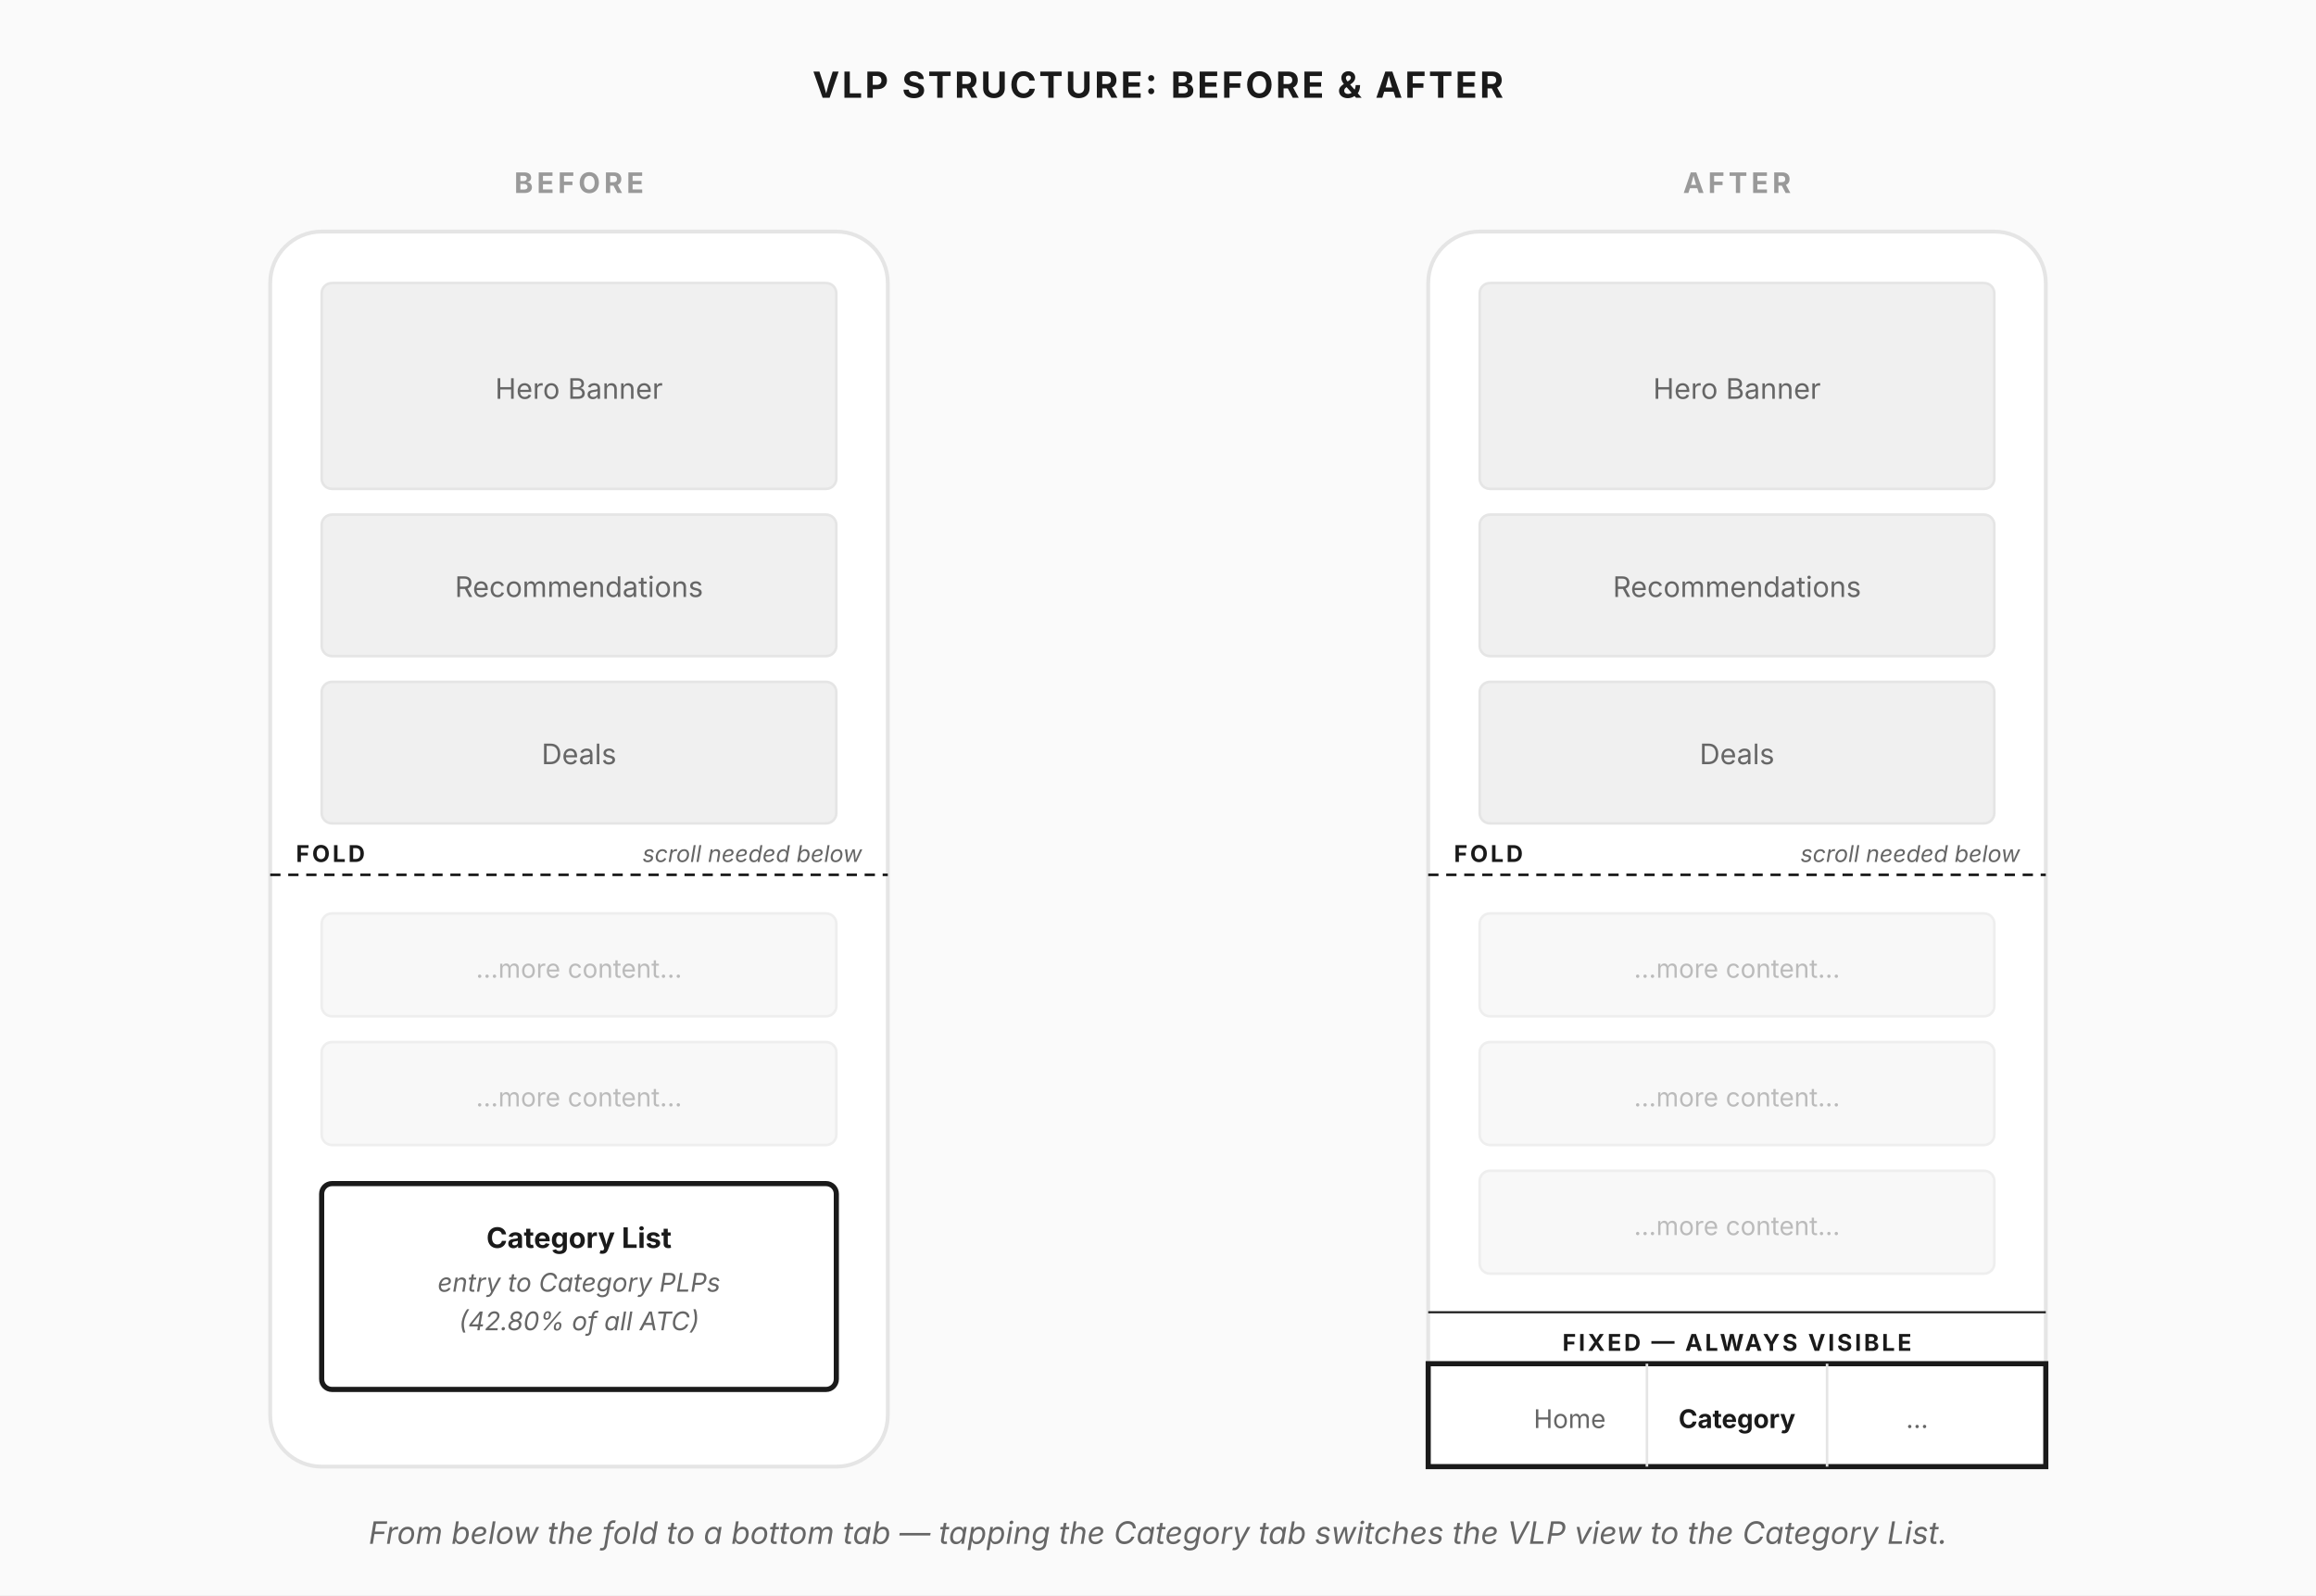
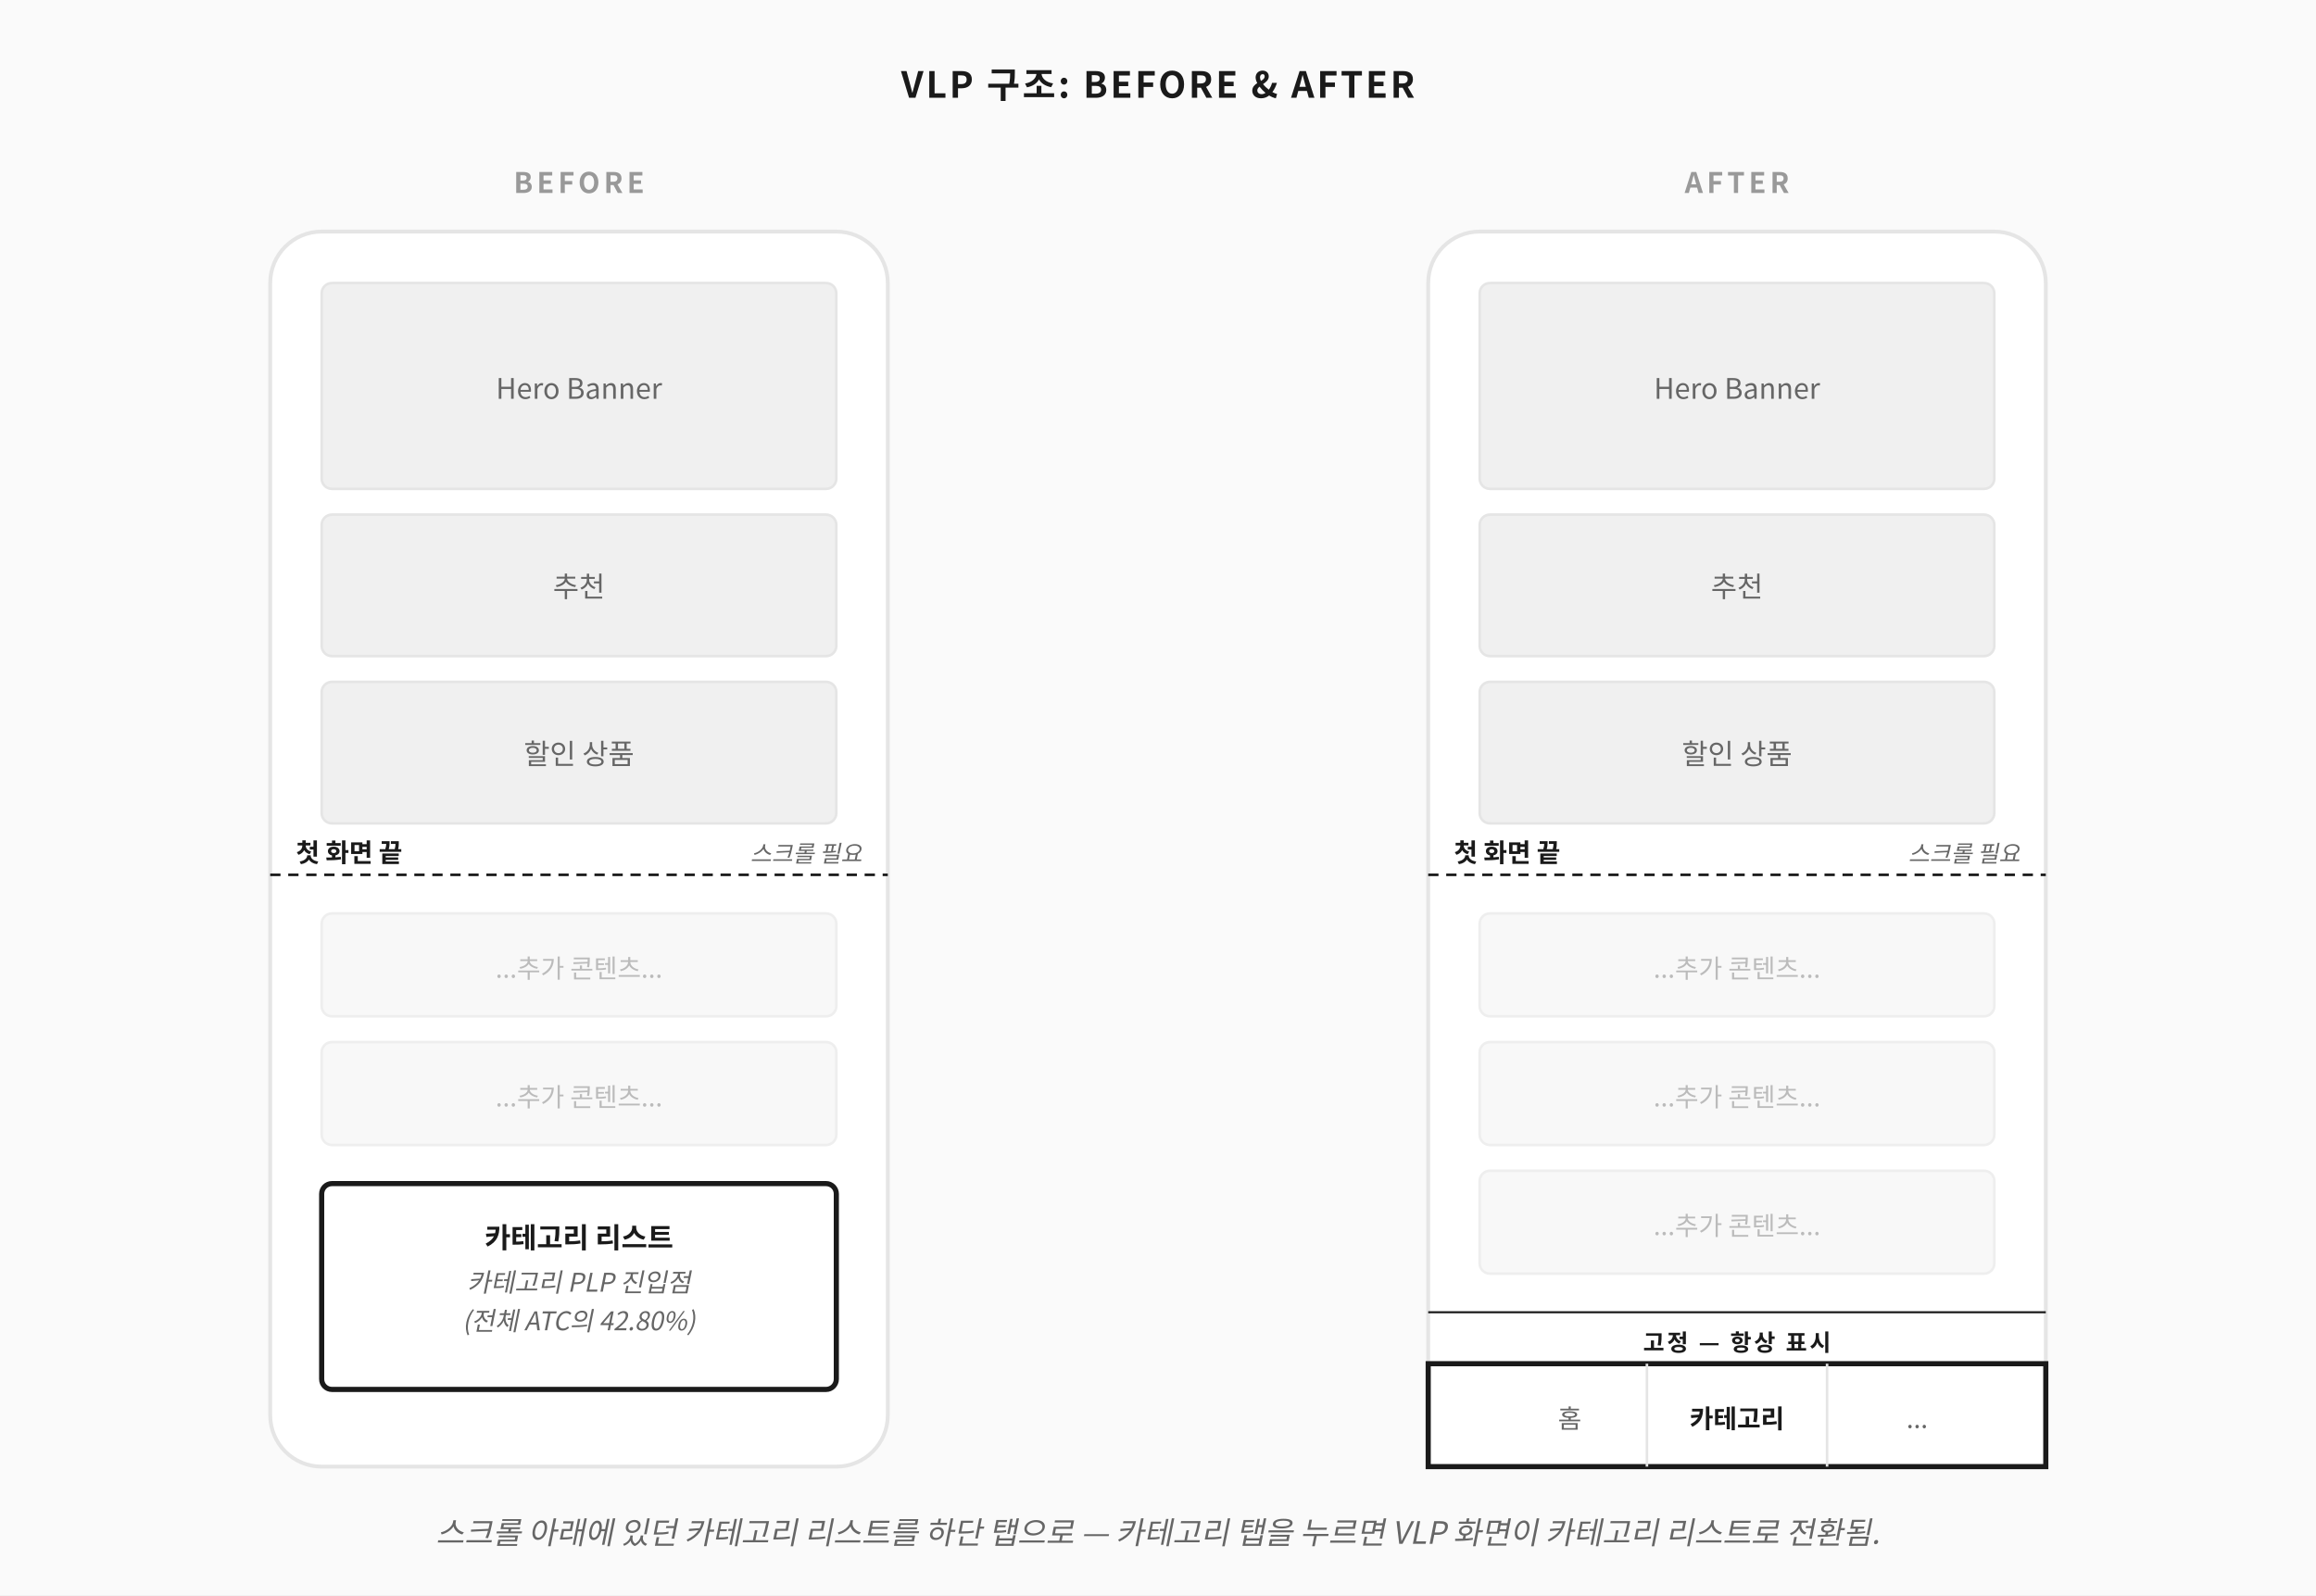
- <svg xmlns="http://www.w3.org/2000/svg" viewBox="0 0 900 620" font-family="system-ui, -apple-system, sans-serif">
+ <svg xmlns="http://www.w3.org/2000/svg" viewBox="0 0 900 620" font-family="'Noto Sans CJK KR', 'Noto Sans KR', system-ui, -apple-system, sans-serif">
  <rect width="900" height="620" fill="#FAFAFA" />
-   <text x="450" y="38" text-anchor="middle" font-size="14" font-weight="700" fill="#1a1a1a" letter-spacing="1">VLP STRUCTURE: BEFORE &amp; AFTER</text>
+   <text x="450" y="38" text-anchor="middle" font-size="14" font-weight="700" fill="#1a1a1a" letter-spacing="1">VLP 구조: BEFORE &amp; AFTER</text>
  <text x="225" y="75" text-anchor="middle" font-size="11" font-weight="700" fill="#999" letter-spacing="1.5">BEFORE</text>
  <rect x="105" y="90" width="240" height="480" rx="20" fill="#FFFFFF" stroke="#E5E5E5" stroke-width="1.5" />
  <rect x="125" y="110" width="200" height="80" rx="4" fill="#F0F0F0" stroke="#E5E5E5" stroke-width="1" />
  <text x="225" y="155" text-anchor="middle" font-size="11" fill="#666">Hero Banner</text>
  <rect x="125" y="200" width="200" height="55" rx="4" fill="#F0F0F0" stroke="#E5E5E5" stroke-width="1" />
-   <text x="225" y="232" text-anchor="middle" font-size="11" fill="#666">Recommendations</text>
+   <text x="225" y="232" text-anchor="middle" font-size="11" fill="#666">추천</text>
  <rect x="125" y="265" width="200" height="55" rx="4" fill="#F0F0F0" stroke="#E5E5E5" stroke-width="1" />
-   <text x="225" y="297" text-anchor="middle" font-size="11" fill="#666">Deals</text>
+   <text x="225" y="297" text-anchor="middle" font-size="11" fill="#666">할인 상품</text>
  <line x1="105" y1="340" x2="345" y2="340" stroke="#1a1a1a" stroke-width="1" stroke-dasharray="4 3" />
-   <text x="115" y="335" font-size="9" fill="#1a1a1a" font-weight="700" letter-spacing="1">FOLD</text>
-   <text x="335" y="335" text-anchor="end" font-size="9" fill="#666" font-style="italic">scroll needed below</text>
+   <text x="115" y="335" font-size="10" fill="#1a1a1a" font-weight="700">첫 화면 끝</text>
+   <text x="335" y="335" text-anchor="end" font-size="9" fill="#666" font-style="italic">스크롤 필요</text>
  <rect x="125" y="355" width="200" height="40" rx="4" fill="#F8F8F8" stroke="#EEEEEE" stroke-width="1" />
-   <text x="225" y="380" text-anchor="middle" font-size="10" fill="#BBBBBB">...more content...</text>
+   <text x="225" y="380" text-anchor="middle" font-size="10" fill="#BBBBBB">...추가 콘텐츠...</text>
  <rect x="125" y="405" width="200" height="40" rx="4" fill="#F8F8F8" stroke="#EEEEEE" stroke-width="1" />
-   <text x="225" y="430" text-anchor="middle" font-size="10" fill="#BBBBBB">...more content...</text>
+   <text x="225" y="430" text-anchor="middle" font-size="10" fill="#BBBBBB">...추가 콘텐츠...</text>
  <rect x="125" y="460" width="200" height="80" rx="4" fill="#FFFFFF" stroke="#1a1a1a" stroke-width="2" />
-   <text x="225" y="485" text-anchor="middle" font-size="11" font-weight="700" fill="#1a1a1a">Category List</text>
-   <text x="225" y="502" text-anchor="middle" font-size="10" fill="#666" font-style="italic">entry to Category PLPs</text>
-   <text x="225" y="517" text-anchor="middle" font-size="10" fill="#666" font-style="italic">(42.80% of all ATC)</text>
+   <text x="225" y="485" text-anchor="middle" font-size="11" font-weight="700" fill="#1a1a1a">카테고리 리스트</text>
+   <text x="225" y="502" text-anchor="middle" font-size="10" fill="#666" font-style="italic">카테고리 PLP 진입점</text>
+   <text x="225" y="517" text-anchor="middle" font-size="10" fill="#666" font-style="italic">(전체 ATC의 42.80%)</text>
  <text x="675" y="75" text-anchor="middle" font-size="11" font-weight="700" fill="#999" letter-spacing="1.5">AFTER</text>
  <rect x="555" y="90" width="240" height="480" rx="20" fill="#FFFFFF" stroke="#E5E5E5" stroke-width="1.5" />
  <rect x="575" y="110" width="200" height="80" rx="4" fill="#F0F0F0" stroke="#E5E5E5" stroke-width="1" />
  <text x="675" y="155" text-anchor="middle" font-size="11" fill="#666">Hero Banner</text>
  <rect x="575" y="200" width="200" height="55" rx="4" fill="#F0F0F0" stroke="#E5E5E5" stroke-width="1" />
-   <text x="675" y="232" text-anchor="middle" font-size="11" fill="#666">Recommendations</text>
+   <text x="675" y="232" text-anchor="middle" font-size="11" fill="#666">추천</text>
  <rect x="575" y="265" width="200" height="55" rx="4" fill="#F0F0F0" stroke="#E5E5E5" stroke-width="1" />
-   <text x="675" y="297" text-anchor="middle" font-size="11" fill="#666">Deals</text>
+   <text x="675" y="297" text-anchor="middle" font-size="11" fill="#666">할인 상품</text>
  <line x1="555" y1="340" x2="795" y2="340" stroke="#1a1a1a" stroke-width="1" stroke-dasharray="4 3" />
-   <text x="565" y="335" font-size="9" fill="#1a1a1a" font-weight="700" letter-spacing="1">FOLD</text>
-   <text x="785" y="335" text-anchor="end" font-size="9" fill="#666" font-style="italic">scroll needed below</text>
+   <text x="565" y="335" font-size="10" fill="#1a1a1a" font-weight="700">첫 화면 끝</text>
+   <text x="785" y="335" text-anchor="end" font-size="9" fill="#666" font-style="italic">스크롤 필요</text>
  <rect x="575" y="355" width="200" height="40" rx="4" fill="#F8F8F8" stroke="#EEEEEE" stroke-width="1" />
-   <text x="675" y="380" text-anchor="middle" font-size="10" fill="#BBBBBB">...more content...</text>
+   <text x="675" y="380" text-anchor="middle" font-size="10" fill="#BBBBBB">...추가 콘텐츠...</text>
  <rect x="575" y="405" width="200" height="40" rx="4" fill="#F8F8F8" stroke="#EEEEEE" stroke-width="1" />
-   <text x="675" y="430" text-anchor="middle" font-size="10" fill="#BBBBBB">...more content...</text>
+   <text x="675" y="430" text-anchor="middle" font-size="10" fill="#BBBBBB">...추가 콘텐츠...</text>
  <rect x="575" y="455" width="200" height="40" rx="4" fill="#F8F8F8" stroke="#EEEEEE" stroke-width="1" />
-   <text x="675" y="480" text-anchor="middle" font-size="10" fill="#BBBBBB">...more content...</text>
+   <text x="675" y="480" text-anchor="middle" font-size="10" fill="#BBBBBB">...추가 콘텐츠...</text>
  <line x1="555" y1="510" x2="795" y2="510" stroke="#1a1a1a" stroke-width="0.8" />
-   <text x="675" y="525" text-anchor="middle" font-size="9" font-weight="700" fill="#1a1a1a" letter-spacing="1">FIXED — ALWAYS VISIBLE</text>
+   <text x="675" y="525" text-anchor="middle" font-size="9" font-weight="700" fill="#1a1a1a" letter-spacing="1">고정 — 항상 표시</text>
  <rect x="555" y="530" width="240" height="40" rx="0" fill="#FFFFFF" stroke="#1a1a1a" stroke-width="2" />
-   <text x="610" y="555" text-anchor="middle" font-size="10" fill="#666">Home</text>
+   <text x="610" y="555" text-anchor="middle" font-size="10" fill="#666">홈</text>
  <line x1="640" y1="530" x2="640" y2="570" stroke="#E5E5E5" stroke-width="1" />
-   <text x="675" y="555" text-anchor="middle" font-size="10" font-weight="700" fill="#1a1a1a">Category</text>
+   <text x="675" y="555" text-anchor="middle" font-size="10" font-weight="700" fill="#1a1a1a">카테고리</text>
  <line x1="710" y1="530" x2="710" y2="570" stroke="#E5E5E5" stroke-width="1" />
  <text x="745" y="555" text-anchor="middle" font-size="10" fill="#666">...</text>
-   <text x="450" y="600" text-anchor="middle" font-size="12" fill="#666" font-style="italic">From below the fold to a bottom tab — tapping the Category tab switches the VLP view to the Category List.</text>
+   <text x="450" y="600" text-anchor="middle" font-size="12" fill="#666" font-style="italic">스크롤 아래에 있던 카테고리 리스트를 하단 탭으로 — 카테고리 탭을 누르면 VLP 화면이 카테고리 리스트로 전환됨.</text>
</svg>
